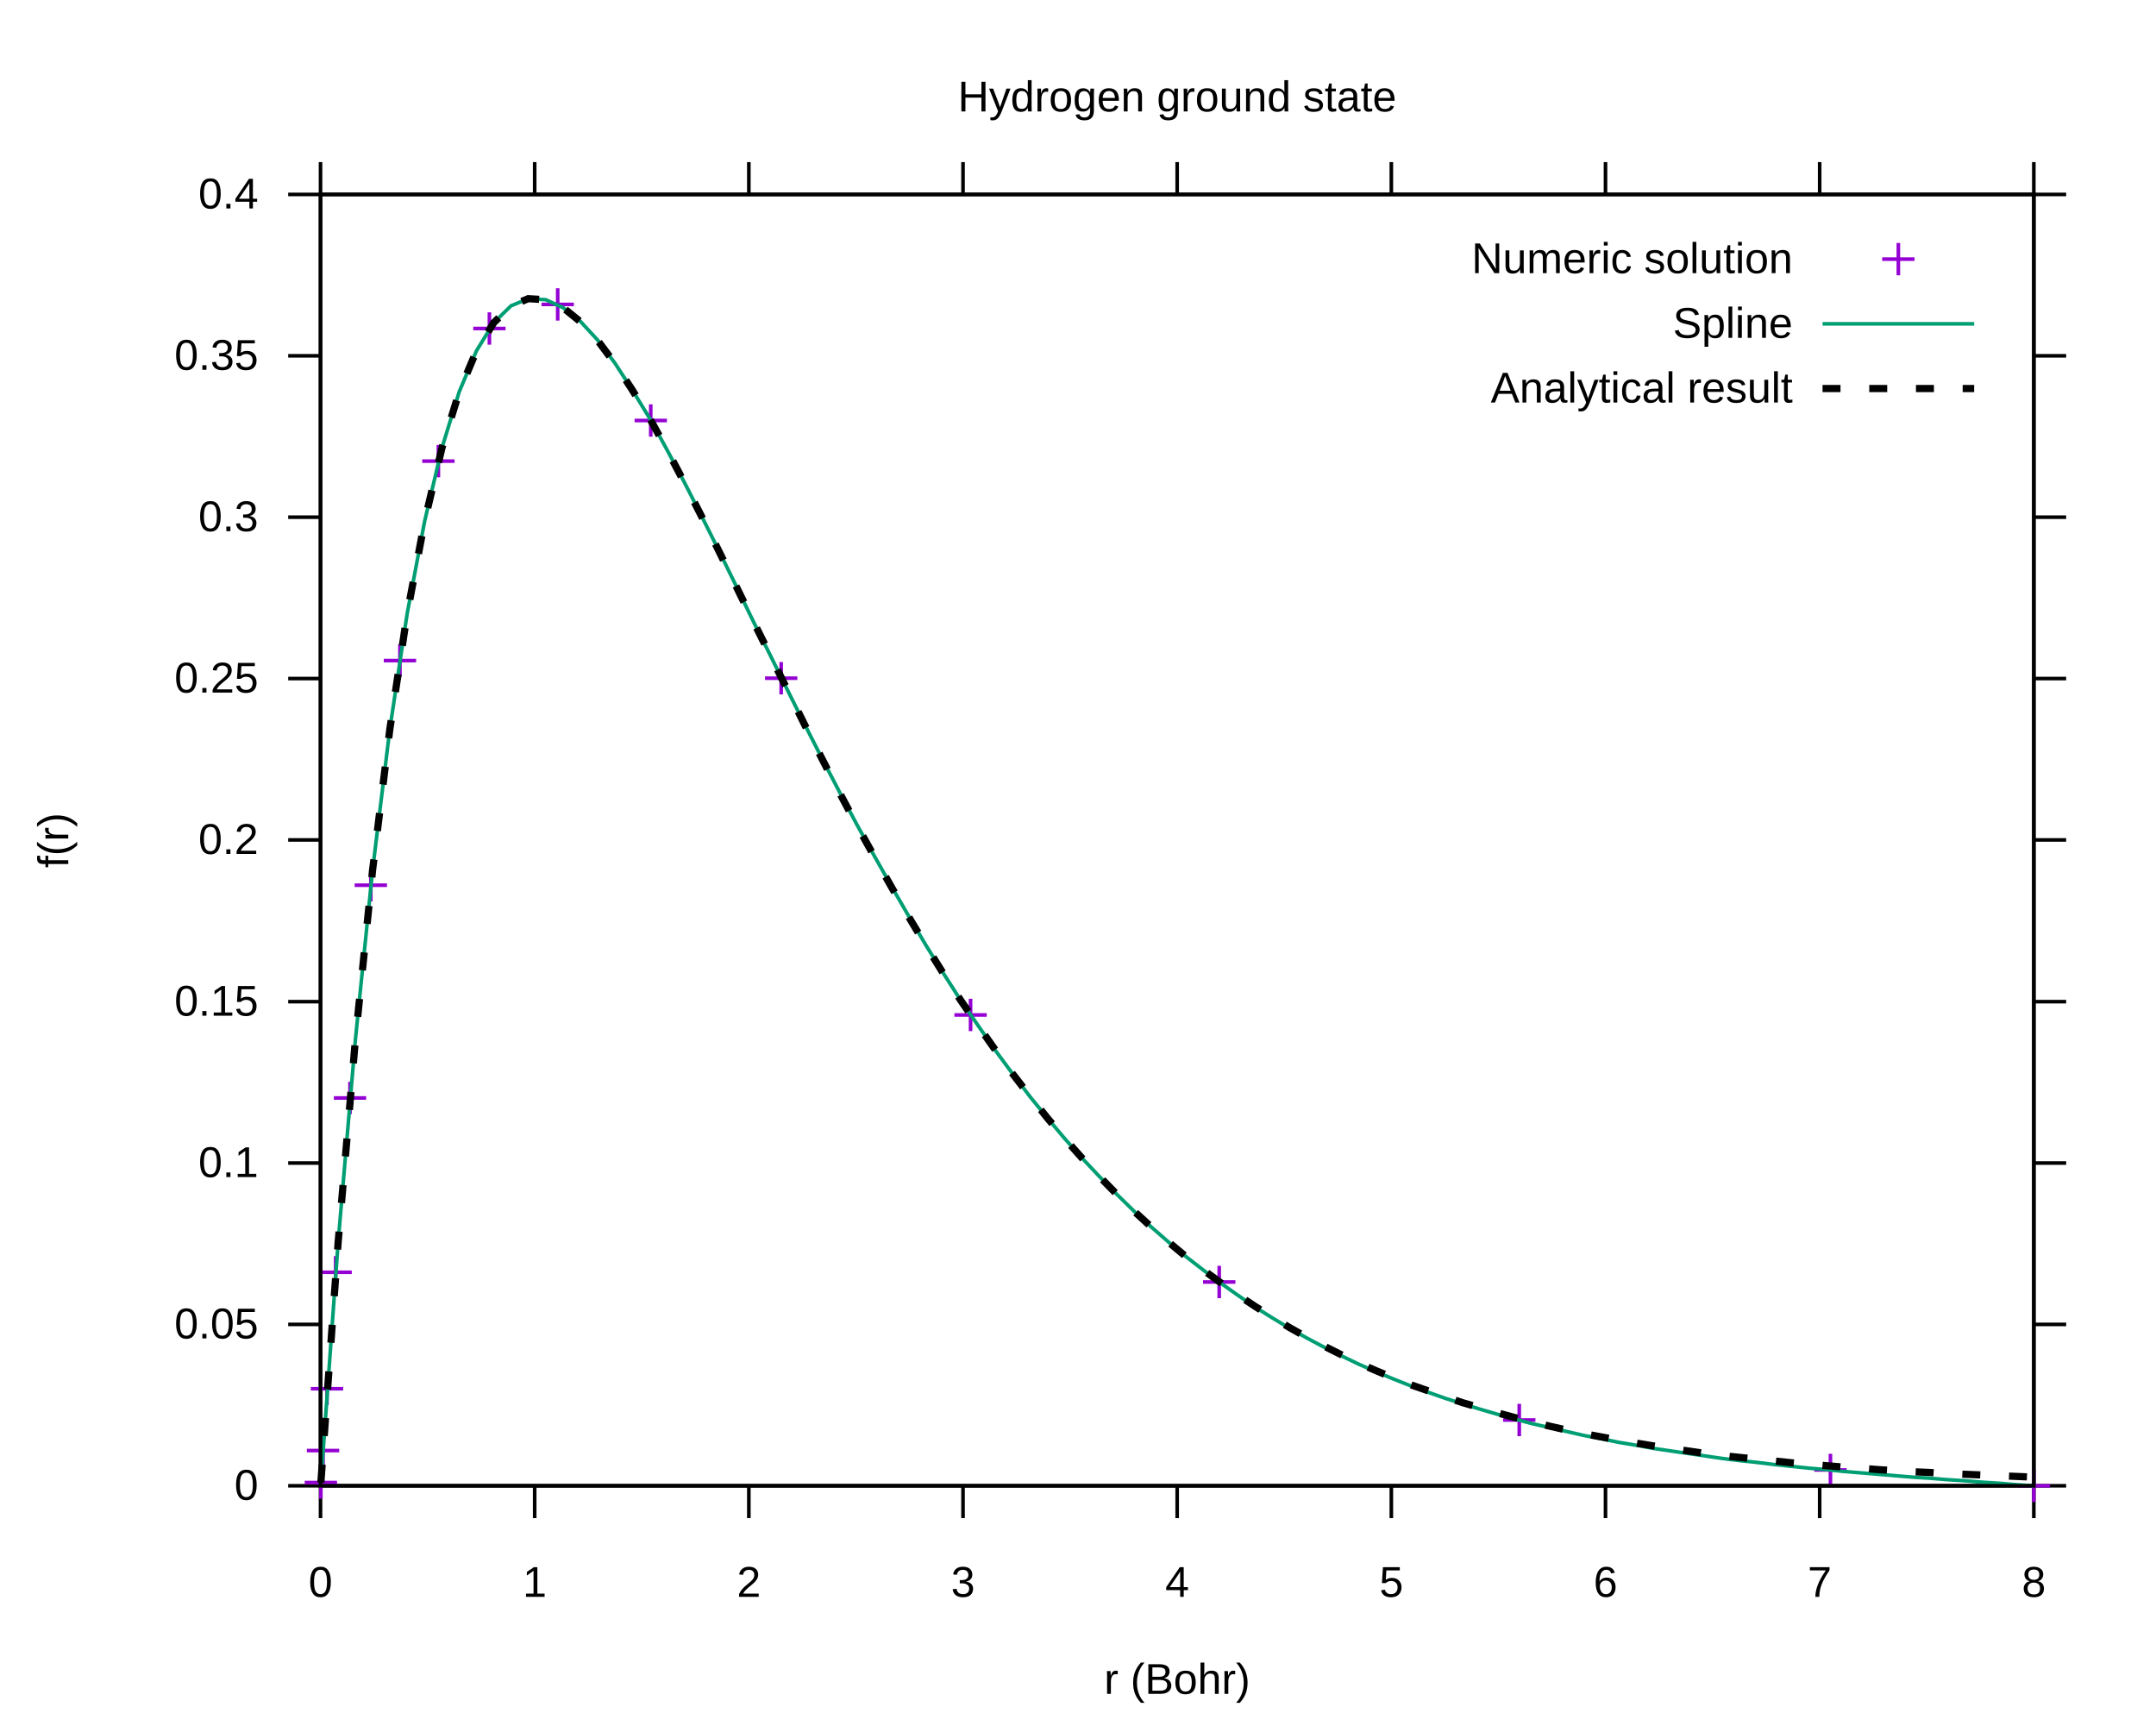
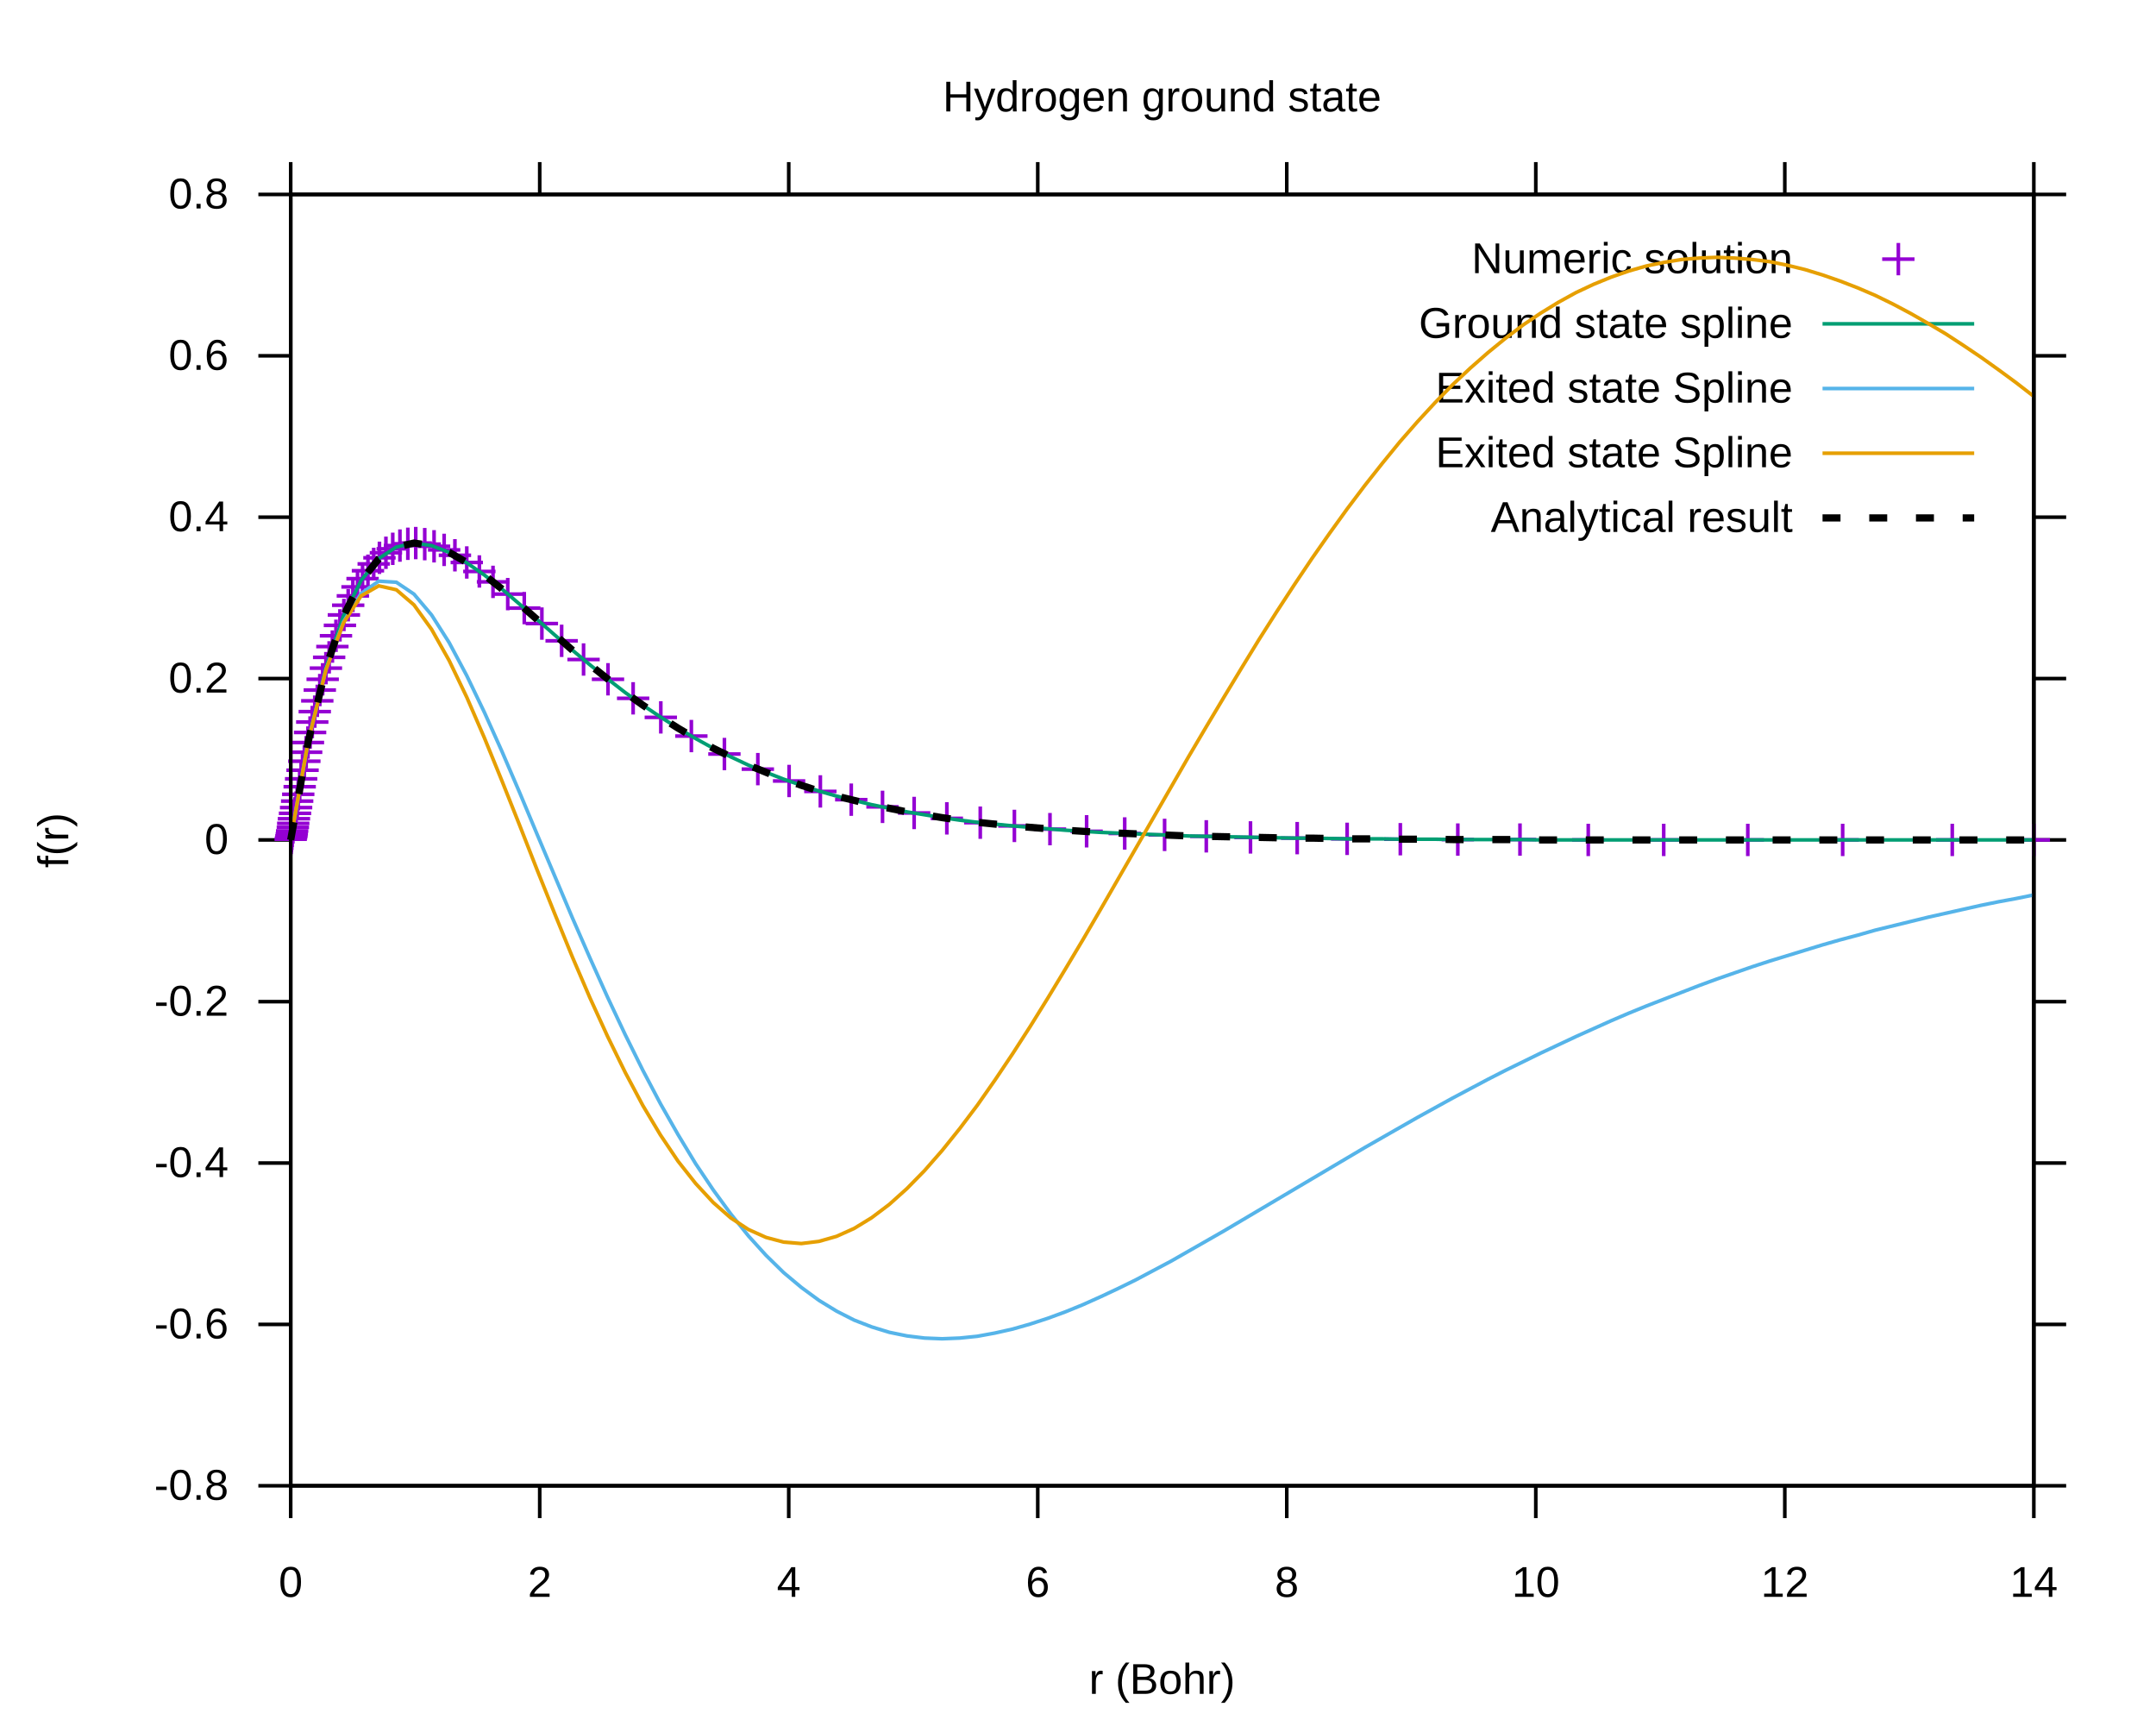
<svg xmlns="http://www.w3.org/2000/svg" xmlns:xlink="http://www.w3.org/1999/xlink" width="600" height="480" viewBox="0 0 600 480">
  <g id="gnuplot_canvas">
    <rect x="0" y="0" width="600" height="480" fill="none" />
    <defs>
      <circle id="gpDot" r="0.5" stroke-width="0.5" stroke="currentColor" />
      <path id="gpPt0" stroke-width="0.222" stroke="currentColor" d="M-1,0 h2 M0,-1 v2" />
      <path id="gpPt1" stroke-width="0.222" stroke="currentColor" d="M-1,-1 L1,1 M1,-1 L-1,1" />
      <path id="gpPt2" stroke-width="0.222" stroke="currentColor" d="M-1,0 L1,0 M0,-1 L0,1 M-1,-1 L1,1 M-1,1 L1,-1" />
      <rect id="gpPt3" stroke-width="0.222" stroke="currentColor" x="-1" y="-1" width="2" height="2" />
      <rect id="gpPt4" stroke-width="0.222" stroke="currentColor" fill="currentColor" x="-1" y="-1" width="2" height="2" />
      <circle id="gpPt5" stroke-width="0.222" stroke="currentColor" cx="0" cy="0" r="1" />
      <use xlink:href="#gpPt5" id="gpPt6" fill="currentColor" stroke="none" />
      <path id="gpPt7" stroke-width="0.222" stroke="currentColor" d="M0,-1.33 L-1.33,0.67 L1.33,0.67 z" />
      <use xlink:href="#gpPt7" id="gpPt8" fill="currentColor" stroke="none" />
      <use xlink:href="#gpPt7" id="gpPt9" stroke="currentColor" transform="rotate(180)" />
      <use xlink:href="#gpPt9" id="gpPt10" fill="currentColor" stroke="none" />
      <use xlink:href="#gpPt3" id="gpPt11" stroke="currentColor" transform="rotate(45)" />
      <use xlink:href="#gpPt11" id="gpPt12" fill="currentColor" stroke="none" />
      <path id="gpPt13" stroke-width="0.222" stroke="currentColor" d="M0,1.330 L1.265,0.411 L0.782,-1.067 L-0.782,-1.076 L-1.265,0.411 z" />
      <use xlink:href="#gpPt13" id="gpPt14" fill="currentColor" stroke="none" />
      <filter id="textbox" filterUnits="objectBoundingBox" x="0" y="0" height="1" width="1">
        <feFlood flood-color="white" flood-opacity="1" result="bgnd" />
        <feComposite in="SourceGraphic" in2="bgnd" operator="atop" />
      </filter>
      <filter id="greybox" filterUnits="objectBoundingBox" x="0" y="0" height="1" width="1">
        <feFlood flood-color="lightgrey" flood-opacity="1" result="grey" />
        <feComposite in="SourceGraphic" in2="grey" operator="atop" />
      </filter>
    </defs>
    <g fill="none" color="white" stroke="currentColor" stroke-width="1.00" stroke-linecap="butt" stroke-linejoin="miter">
</g>
    <g fill="none" color="black" stroke="currentColor" stroke-width="1.00" stroke-linecap="butt" stroke-linejoin="miter">
-       <path stroke="black" d="M89.2,413.4 L80.2,413.4 M566.0,413.4 L575.0,413.4  " />
-       <g transform="translate(71.9,417.3)" stroke="none" fill="black" font-family="Arial" font-size="12.00" text-anchor="end">
+       <path stroke="black" d="M80.9,413.4 L71.9,413.4 M566.0,413.4 L575.0,413.4  " />
+       <g transform="translate(63.6,417.3)" stroke="none" fill="black" font-family="Arial" font-size="12.00" text-anchor="end">
+         <text>
+           <tspan font-family="Arial">-0.8</tspan>
+         </text>
+       </g>
+     </g>
+     <g fill="none" color="black" stroke="currentColor" stroke-width="1.00" stroke-linecap="butt" stroke-linejoin="miter">
+       <path stroke="black" d="M80.9,368.5 L71.9,368.5 M566.0,368.5 L575.0,368.5  " />
+       <g transform="translate(63.6,372.4)" stroke="none" fill="black" font-family="Arial" font-size="12.00" text-anchor="end">
+         <text>
+           <tspan font-family="Arial">-0.6</tspan>
+         </text>
+       </g>
+     </g>
+     <g fill="none" color="black" stroke="currentColor" stroke-width="1.00" stroke-linecap="butt" stroke-linejoin="miter">
+       <path stroke="black" d="M80.9,323.6 L71.9,323.6 M566.0,323.6 L575.0,323.6  " />
+       <g transform="translate(63.6,327.5)" stroke="none" fill="black" font-family="Arial" font-size="12.00" text-anchor="end">
+         <text>
+           <tspan font-family="Arial">-0.4</tspan>
+         </text>
+       </g>
+     </g>
+     <g fill="none" color="black" stroke="currentColor" stroke-width="1.00" stroke-linecap="butt" stroke-linejoin="miter">
+       <path stroke="black" d="M80.9,278.7 L71.9,278.7 M566.0,278.7 L575.0,278.7  " />
+       <g transform="translate(63.6,282.6)" stroke="none" fill="black" font-family="Arial" font-size="12.00" text-anchor="end">
+         <text>
+           <tspan font-family="Arial">-0.2</tspan>
+         </text>
+       </g>
+     </g>
+     <g fill="none" color="black" stroke="currentColor" stroke-width="1.00" stroke-linecap="butt" stroke-linejoin="miter">
+       <path stroke="black" d="M80.9,233.7 L71.9,233.7 M566.0,233.7 L575.0,233.7  " />
+       <g transform="translate(63.6,237.6)" stroke="none" fill="black" font-family="Arial" font-size="12.00" text-anchor="end">
        <text>
          <tspan font-family="Arial"> 0</tspan>
        </text>
      </g>
    </g>
    <g fill="none" color="black" stroke="currentColor" stroke-width="1.00" stroke-linecap="butt" stroke-linejoin="miter">
-       <path stroke="black" d="M89.2,368.5 L80.2,368.5 M566.0,368.5 L575.0,368.5  " />
-       <g transform="translate(71.9,372.4)" stroke="none" fill="black" font-family="Arial" font-size="12.00" text-anchor="end">
-         <text>
-           <tspan font-family="Arial"> 0.05</tspan>
-         </text>
-       </g>
-     </g>
-     <g fill="none" color="black" stroke="currentColor" stroke-width="1.00" stroke-linecap="butt" stroke-linejoin="miter">
-       <path stroke="black" d="M89.2,323.6 L80.2,323.6 M566.0,323.6 L575.0,323.6  " />
-       <g transform="translate(71.9,327.5)" stroke="none" fill="black" font-family="Arial" font-size="12.00" text-anchor="end">
-         <text>
-           <tspan font-family="Arial"> 0.1</tspan>
-         </text>
-       </g>
-     </g>
-     <g fill="none" color="black" stroke="currentColor" stroke-width="1.00" stroke-linecap="butt" stroke-linejoin="miter">
-       <path stroke="black" d="M89.2,278.7 L80.2,278.7 M566.0,278.7 L575.0,278.7  " />
-       <g transform="translate(71.9,282.6)" stroke="none" fill="black" font-family="Arial" font-size="12.00" text-anchor="end">
-         <text>
-           <tspan font-family="Arial"> 0.15</tspan>
-         </text>
-       </g>
-     </g>
-     <g fill="none" color="black" stroke="currentColor" stroke-width="1.00" stroke-linecap="butt" stroke-linejoin="miter">
-       <path stroke="black" d="M89.2,233.7 L80.2,233.7 M566.0,233.7 L575.0,233.7  " />
-       <g transform="translate(71.9,237.6)" stroke="none" fill="black" font-family="Arial" font-size="12.00" text-anchor="end">
+       <path stroke="black" d="M80.9,188.8 L71.9,188.8 M566.0,188.8 L575.0,188.8  " />
+       <g transform="translate(63.6,192.7)" stroke="none" fill="black" font-family="Arial" font-size="12.00" text-anchor="end">
        <text>
          <tspan font-family="Arial"> 0.2</tspan>
        </text>
      </g>
    </g>
    <g fill="none" color="black" stroke="currentColor" stroke-width="1.00" stroke-linecap="butt" stroke-linejoin="miter">
-       <path stroke="black" d="M89.2,188.8 L80.2,188.8 M566.0,188.8 L575.0,188.8  " />
-       <g transform="translate(71.9,192.7)" stroke="none" fill="black" font-family="Arial" font-size="12.00" text-anchor="end">
-         <text>
-           <tspan font-family="Arial"> 0.25</tspan>
-         </text>
-       </g>
-     </g>
-     <g fill="none" color="black" stroke="currentColor" stroke-width="1.00" stroke-linecap="butt" stroke-linejoin="miter">
-       <path stroke="black" d="M89.2,143.9 L80.2,143.9 M566.0,143.9 L575.0,143.9  " />
-       <g transform="translate(71.9,147.8)" stroke="none" fill="black" font-family="Arial" font-size="12.00" text-anchor="end">
-         <text>
-           <tspan font-family="Arial"> 0.3</tspan>
-         </text>
-       </g>
-     </g>
-     <g fill="none" color="black" stroke="currentColor" stroke-width="1.00" stroke-linecap="butt" stroke-linejoin="miter">
-       <path stroke="black" d="M89.2,99.0 L80.2,99.0 M566.0,99.0 L575.0,99.0  " />
-       <g transform="translate(71.9,102.9)" stroke="none" fill="black" font-family="Arial" font-size="12.00" text-anchor="end">
-         <text>
-           <tspan font-family="Arial"> 0.35</tspan>
-         </text>
-       </g>
-     </g>
-     <g fill="none" color="black" stroke="currentColor" stroke-width="1.00" stroke-linecap="butt" stroke-linejoin="miter">
-       <path stroke="black" d="M89.2,54.1 L80.2,54.1 M566.0,54.1 L575.0,54.1  " />
-       <g transform="translate(71.9,58.0)" stroke="none" fill="black" font-family="Arial" font-size="12.00" text-anchor="end">
+       <path stroke="black" d="M80.9,143.9 L71.9,143.9 M566.0,143.9 L575.0,143.9  " />
+       <g transform="translate(63.6,147.8)" stroke="none" fill="black" font-family="Arial" font-size="12.00" text-anchor="end">
        <text>
          <tspan font-family="Arial"> 0.4</tspan>
        </text>
      </g>
    </g>
    <g fill="none" color="black" stroke="currentColor" stroke-width="1.00" stroke-linecap="butt" stroke-linejoin="miter">
-       <path stroke="black" d="M89.2,413.4 L89.2,422.4 M89.2,54.1 L89.2,45.1  " />
-       <g transform="translate(89.2,444.3)" stroke="none" fill="black" font-family="Arial" font-size="12.00" text-anchor="middle">
+       <path stroke="black" d="M80.9,99.0 L71.9,99.0 M566.0,99.0 L575.0,99.0  " />
+       <g transform="translate(63.6,102.9)" stroke="none" fill="black" font-family="Arial" font-size="12.00" text-anchor="end">
+         <text>
+           <tspan font-family="Arial"> 0.6</tspan>
+         </text>
+       </g>
+     </g>
+     <g fill="none" color="black" stroke="currentColor" stroke-width="1.00" stroke-linecap="butt" stroke-linejoin="miter">
+       <path stroke="black" d="M80.9,54.1 L71.9,54.1 M566.0,54.1 L575.0,54.1  " />
+       <g transform="translate(63.6,58.0)" stroke="none" fill="black" font-family="Arial" font-size="12.00" text-anchor="end">
+         <text>
+           <tspan font-family="Arial"> 0.8</tspan>
+         </text>
+       </g>
+     </g>
+     <g fill="none" color="black" stroke="currentColor" stroke-width="1.00" stroke-linecap="butt" stroke-linejoin="miter">
+       <path stroke="black" d="M80.9,413.4 L80.9,422.4 M80.9,54.1 L80.9,45.1  " />
+       <g transform="translate(80.9,444.3)" stroke="none" fill="black" font-family="Arial" font-size="12.00" text-anchor="middle">
        <text>
          <tspan font-family="Arial"> 0</tspan>
        </text>
      </g>
    </g>
    <g fill="none" color="black" stroke="currentColor" stroke-width="1.00" stroke-linecap="butt" stroke-linejoin="miter">
-       <path stroke="black" d="M148.8,413.4 L148.8,422.4 M148.8,54.1 L148.8,45.1  " />
-       <g transform="translate(148.8,444.3)" stroke="none" fill="black" font-family="Arial" font-size="12.00" text-anchor="middle">
-         <text>
-           <tspan font-family="Arial"> 1</tspan>
-         </text>
-       </g>
-     </g>
-     <g fill="none" color="black" stroke="currentColor" stroke-width="1.00" stroke-linecap="butt" stroke-linejoin="miter">
-       <path stroke="black" d="M208.4,413.4 L208.4,422.4 M208.4,54.1 L208.4,45.1  " />
-       <g transform="translate(208.4,444.3)" stroke="none" fill="black" font-family="Arial" font-size="12.00" text-anchor="middle">
+       <path stroke="black" d="M150.2,413.4 L150.2,422.4 M150.2,54.1 L150.2,45.1  " />
+       <g transform="translate(150.2,444.3)" stroke="none" fill="black" font-family="Arial" font-size="12.00" text-anchor="middle">
        <text>
          <tspan font-family="Arial"> 2</tspan>
        </text>
      </g>
    </g>
    <g fill="none" color="black" stroke="currentColor" stroke-width="1.00" stroke-linecap="butt" stroke-linejoin="miter">
-       <path stroke="black" d="M268.0,413.4 L268.0,422.4 M268.0,54.1 L268.0,45.1  " />
-       <g transform="translate(268.0,444.3)" stroke="none" fill="black" font-family="Arial" font-size="12.00" text-anchor="middle">
-         <text>
-           <tspan font-family="Arial"> 3</tspan>
-         </text>
-       </g>
-     </g>
-     <g fill="none" color="black" stroke="currentColor" stroke-width="1.00" stroke-linecap="butt" stroke-linejoin="miter">
-       <path stroke="black" d="M327.6,413.4 L327.6,422.4 M327.6,54.1 L327.6,45.1  " />
-       <g transform="translate(327.6,444.3)" stroke="none" fill="black" font-family="Arial" font-size="12.00" text-anchor="middle">
+       <path stroke="black" d="M219.5,413.4 L219.5,422.4 M219.5,54.1 L219.5,45.1  " />
+       <g transform="translate(219.5,444.3)" stroke="none" fill="black" font-family="Arial" font-size="12.00" text-anchor="middle">
        <text>
          <tspan font-family="Arial"> 4</tspan>
        </text>
      </g>
    </g>
    <g fill="none" color="black" stroke="currentColor" stroke-width="1.00" stroke-linecap="butt" stroke-linejoin="miter">
-       <path stroke="black" d="M387.2,413.4 L387.2,422.4 M387.2,54.1 L387.2,45.1  " />
-       <g transform="translate(387.2,444.3)" stroke="none" fill="black" font-family="Arial" font-size="12.00" text-anchor="middle">
-         <text>
-           <tspan font-family="Arial"> 5</tspan>
-         </text>
-       </g>
-     </g>
-     <g fill="none" color="black" stroke="currentColor" stroke-width="1.00" stroke-linecap="butt" stroke-linejoin="miter">
-       <path stroke="black" d="M446.8,413.4 L446.8,422.4 M446.8,54.1 L446.8,45.1  " />
-       <g transform="translate(446.8,444.3)" stroke="none" fill="black" font-family="Arial" font-size="12.00" text-anchor="middle">
+       <path stroke="black" d="M288.8,413.4 L288.8,422.4 M288.8,54.1 L288.8,45.1  " />
+       <g transform="translate(288.8,444.3)" stroke="none" fill="black" font-family="Arial" font-size="12.00" text-anchor="middle">
        <text>
          <tspan font-family="Arial"> 6</tspan>
        </text>
      </g>
    </g>
    <g fill="none" color="black" stroke="currentColor" stroke-width="1.00" stroke-linecap="butt" stroke-linejoin="miter">
-       <path stroke="black" d="M506.4,413.4 L506.4,422.4 M506.4,54.1 L506.4,45.1  " />
-       <g transform="translate(506.4,444.3)" stroke="none" fill="black" font-family="Arial" font-size="12.00" text-anchor="middle">
-         <text>
-           <tspan font-family="Arial"> 7</tspan>
+       <path stroke="black" d="M358.1,413.4 L358.1,422.4 M358.1,54.1 L358.1,45.1  " />
+       <g transform="translate(358.1,444.3)" stroke="none" fill="black" font-family="Arial" font-size="12.00" text-anchor="middle">
+         <text>
+           <tspan font-family="Arial"> 8</tspan>
+         </text>
+       </g>
+     </g>
+     <g fill="none" color="black" stroke="currentColor" stroke-width="1.00" stroke-linecap="butt" stroke-linejoin="miter">
+       <path stroke="black" d="M427.4,413.4 L427.4,422.4 M427.4,54.1 L427.4,45.1  " />
+       <g transform="translate(427.4,444.3)" stroke="none" fill="black" font-family="Arial" font-size="12.00" text-anchor="middle">
+         <text>
+           <tspan font-family="Arial"> 10</tspan>
+         </text>
+       </g>
+     </g>
+     <g fill="none" color="black" stroke="currentColor" stroke-width="1.00" stroke-linecap="butt" stroke-linejoin="miter">
+       <path stroke="black" d="M496.7,413.4 L496.7,422.4 M496.7,54.1 L496.7,45.1  " />
+       <g transform="translate(496.7,444.3)" stroke="none" fill="black" font-family="Arial" font-size="12.00" text-anchor="middle">
+         <text>
+           <tspan font-family="Arial"> 12</tspan>
        </text>
      </g>
    </g>
    <g fill="none" color="black" stroke="currentColor" stroke-width="1.00" stroke-linecap="butt" stroke-linejoin="miter">
      <path stroke="black" d="M566.0,413.4 L566.0,422.4 M566.0,54.1 L566.0,45.1  " />
      <g transform="translate(566.0,444.3)" stroke="none" fill="black" font-family="Arial" font-size="12.00" text-anchor="middle">
        <text>
-           <tspan font-family="Arial"> 8</tspan>
-         </text>
-       </g>
-     </g>
-     <g fill="none" color="black" stroke="currentColor" stroke-width="1.00" stroke-linecap="butt" stroke-linejoin="miter">
- </g>
-     <g fill="none" color="black" stroke="currentColor" stroke-width="1.00" stroke-linecap="butt" stroke-linejoin="miter">
-       <path stroke="black" d="M89.2,54.1 L89.2,413.4 L566.0,413.4 L566.0,54.1 L89.2,54.1 Z  " />
+           <tspan font-family="Arial"> 14</tspan>
+         </text>
+       </g>
+     </g>
+     <g fill="none" color="black" stroke="currentColor" stroke-width="1.00" stroke-linecap="butt" stroke-linejoin="miter">
+ </g>
+     <g fill="none" color="black" stroke="currentColor" stroke-width="1.00" stroke-linecap="butt" stroke-linejoin="miter">
+       <path stroke="black" d="M80.9,54.1 L80.9,413.4 L566.0,413.4 L566.0,54.1 L80.9,54.1 Z  " />
    </g>
    <g fill="none" color="black" stroke="currentColor" stroke-width="1.00" stroke-linecap="butt" stroke-linejoin="miter">
      <g transform="translate(19.0,233.8) rotate(270)" stroke="none" fill="black" font-family="Arial" font-size="12.00" text-anchor="middle">
        <text>
          <tspan font-family="Arial">f(r)</tspan>
        </text>
      </g>
    </g>
    <g fill="none" color="black" stroke="currentColor" stroke-width="1.00" stroke-linecap="butt" stroke-linejoin="miter">
-       <g transform="translate(327.6,471.3)" stroke="none" fill="black" font-family="Arial" font-size="12.00" text-anchor="middle">
+       <g transform="translate(323.4,471.3)" stroke="none" fill="black" font-family="Arial" font-size="12.00" text-anchor="middle">
        <text>
          <tspan font-family="Arial">r (Bohr)</tspan>
        </text>
      </g>
    </g>
    <g fill="none" color="black" stroke="currentColor" stroke-width="1.00" stroke-linecap="butt" stroke-linejoin="miter">
-       <g transform="translate(327.6,31.0)" stroke="none" fill="black" font-family="Arial" font-size="12.00" text-anchor="middle">
+       <g transform="translate(323.4,31.0)" stroke="none" fill="black" font-family="Arial" font-size="12.00" text-anchor="middle">
        <text>
          <tspan font-family="Arial">Hydrogen ground state</tspan>
        </text>
      </g>
    </g>
    <g fill="none" color="black" stroke="currentColor" stroke-width="1.00" stroke-linecap="butt" stroke-linejoin="miter">
</g>
    <g id="gnuplot_plot_1">
      <g fill="none" color="black" stroke="currentColor" stroke-width="1.00" stroke-linecap="butt" stroke-linejoin="miter">
        <g transform="translate(498.9,76.0)" stroke="none" fill="black" font-family="Arial" font-size="12.00" text-anchor="end">
          <text>
            <tspan font-family="Arial">Numeric solution</tspan>
          </text>
        </g>
      </g>
      <g fill="none" color="black" stroke="currentColor" stroke-width="1.00" stroke-linecap="butt" stroke-linejoin="miter">
-         <use xlink:href="#gpPt0" transform="translate(89.3,412.5) scale(4.50)" color="rgb(148,   0, 211)" />
-         <use xlink:href="#gpPt0" transform="translate(89.9,403.6) scale(4.50)" color="rgb(148,   0, 211)" />
-         <use xlink:href="#gpPt0" transform="translate(91.0,386.4) scale(4.50)" color="rgb(148,   0, 211)" />
-         <use xlink:href="#gpPt0" transform="translate(93.4,354.0) scale(4.50)" color="rgb(148,   0, 211)" />
-         <use xlink:href="#gpPt0" transform="translate(97.4,305.5) scale(4.50)" color="rgb(148,   0, 211)" />
-         <use xlink:href="#gpPt0" transform="translate(103.2,246.3) scale(4.50)" color="rgb(148,   0, 211)" />
-         <use xlink:href="#gpPt0" transform="translate(111.3,183.8) scale(4.50)" color="rgb(148,   0, 211)" />
-         <use xlink:href="#gpPt0" transform="translate(122.0,128.3) scale(4.50)" color="rgb(148,   0, 211)" />
-         <use xlink:href="#gpPt0" transform="translate(136.2,91.4) scale(4.50)" color="rgb(148,   0, 211)" />
-         <use xlink:href="#gpPt0" transform="translate(155.2,84.7) scale(4.50)" color="rgb(148,   0, 211)" />
-         <use xlink:href="#gpPt0" transform="translate(181.1,117.0) scale(4.50)" color="rgb(148,   0, 211)" />
-         <use xlink:href="#gpPt0" transform="translate(217.4,188.7) scale(4.50)" color="rgb(148,   0, 211)" />
-         <use xlink:href="#gpPt0" transform="translate(270.1,282.4) scale(4.50)" color="rgb(148,   0, 211)" />
-         <use xlink:href="#gpPt0" transform="translate(339.3,356.7) scale(4.50)" color="rgb(148,   0, 211)" />
-         <use xlink:href="#gpPt0" transform="translate(422.8,395.1) scale(4.50)" color="rgb(148,   0, 211)" />
-         <use xlink:href="#gpPt0" transform="translate(509.4,409.0) scale(4.50)" color="rgb(148,   0, 211)" />
-         <use xlink:href="#gpPt0" transform="translate(566.0,413.4) scale(4.50)" color="rgb(148,   0, 211)" />
+         <use xlink:href="#gpPt0" transform="translate(80.9,233.5) scale(4.50)" color="rgb(148,   0, 211)" />
+         <use xlink:href="#gpPt0" transform="translate(81.0,233.1) scale(4.50)" color="rgb(148,   0, 211)" />
+         <use xlink:href="#gpPt0" transform="translate(81.1,232.6) scale(4.50)" color="rgb(148,   0, 211)" />
+         <use xlink:href="#gpPt0" transform="translate(81.2,232.0) scale(4.50)" color="rgb(148,   0, 211)" />
+         <use xlink:href="#gpPt0" transform="translate(81.3,231.2) scale(4.50)" color="rgb(148,   0, 211)" />
+         <use xlink:href="#gpPt0" transform="translate(81.5,230.2) scale(4.50)" color="rgb(148,   0, 211)" />
+         <use xlink:href="#gpPt0" transform="translate(81.6,229.1) scale(4.50)" color="rgb(148,   0, 211)" />
+         <use xlink:href="#gpPt0" transform="translate(81.8,227.8) scale(4.50)" color="rgb(148,   0, 211)" />
+         <use xlink:href="#gpPt0" transform="translate(82.1,226.3) scale(4.50)" color="rgb(148,   0, 211)" />
+         <use xlink:href="#gpPt0" transform="translate(82.4,224.7) scale(4.50)" color="rgb(148,   0, 211)" />
+         <use xlink:href="#gpPt0" transform="translate(82.7,222.9) scale(4.50)" color="rgb(148,   0, 211)" />
+         <use xlink:href="#gpPt0" transform="translate(83.0,221.0) scale(4.50)" color="rgb(148,   0, 211)" />
+         <use xlink:href="#gpPt0" transform="translate(83.4,218.9) scale(4.50)" color="rgb(148,   0, 211)" />
+         <use xlink:href="#gpPt0" transform="translate(83.8,216.7) scale(4.50)" color="rgb(148,   0, 211)" />
+         <use xlink:href="#gpPt0" transform="translate(84.2,214.3) scale(4.50)" color="rgb(148,   0, 211)" />
+         <use xlink:href="#gpPt0" transform="translate(84.7,211.8) scale(4.50)" color="rgb(148,   0, 211)" />
+         <use xlink:href="#gpPt0" transform="translate(85.2,209.3) scale(4.50)" color="rgb(148,   0, 211)" />
+         <use xlink:href="#gpPt0" transform="translate(85.7,206.6) scale(4.50)" color="rgb(148,   0, 211)" />
+         <use xlink:href="#gpPt0" transform="translate(86.3,203.8) scale(4.50)" color="rgb(148,   0, 211)" />
+         <use xlink:href="#gpPt0" transform="translate(86.9,200.9) scale(4.50)" color="rgb(148,   0, 211)" />
+         <use xlink:href="#gpPt0" transform="translate(87.6,198.0) scale(4.50)" color="rgb(148,   0, 211)" />
+         <use xlink:href="#gpPt0" transform="translate(88.3,195.0) scale(4.50)" color="rgb(148,   0, 211)" />
+         <use xlink:href="#gpPt0" transform="translate(89.0,192.0) scale(4.50)" color="rgb(148,   0, 211)" />
+         <use xlink:href="#gpPt0" transform="translate(89.8,189.0) scale(4.50)" color="rgb(148,   0, 211)" />
+         <use xlink:href="#gpPt0" transform="translate(90.7,185.9) scale(4.50)" color="rgb(148,   0, 211)" />
+         <use xlink:href="#gpPt0" transform="translate(91.6,182.9) scale(4.50)" color="rgb(148,   0, 211)" />
+         <use xlink:href="#gpPt0" transform="translate(92.5,179.9) scale(4.50)" color="rgb(148,   0, 211)" />
+         <use xlink:href="#gpPt0" transform="translate(93.5,176.9) scale(4.50)" color="rgb(148,   0, 211)" />
+         <use xlink:href="#gpPt0" transform="translate(94.6,174.0) scale(4.50)" color="rgb(148,   0, 211)" />
+         <use xlink:href="#gpPt0" transform="translate(95.7,171.1) scale(4.50)" color="rgb(148,   0, 211)" />
+         <use xlink:href="#gpPt0" transform="translate(96.9,168.4) scale(4.50)" color="rgb(148,   0, 211)" />
+         <use xlink:href="#gpPt0" transform="translate(98.2,165.8) scale(4.50)" color="rgb(148,   0, 211)" />
+         <use xlink:href="#gpPt0" transform="translate(99.5,163.3) scale(4.50)" color="rgb(148,   0, 211)" />
+         <use xlink:href="#gpPt0" transform="translate(100.9,161.0) scale(4.50)" color="rgb(148,   0, 211)" />
+         <use xlink:href="#gpPt0" transform="translate(102.4,158.8) scale(4.50)" color="rgb(148,   0, 211)" />
+         <use xlink:href="#gpPt0" transform="translate(104.0,156.9) scale(4.50)" color="rgb(148,   0, 211)" />
+         <use xlink:href="#gpPt0" transform="translate(105.6,155.2) scale(4.50)" color="rgb(148,   0, 211)" />
+         <use xlink:href="#gpPt0" transform="translate(107.4,153.8) scale(4.50)" color="rgb(148,   0, 211)" />
+         <use xlink:href="#gpPt0" transform="translate(109.3,152.7) scale(4.50)" color="rgb(148,   0, 211)" />
+         <use xlink:href="#gpPt0" transform="translate(111.3,151.8) scale(4.50)" color="rgb(148,   0, 211)" />
+         <use xlink:href="#gpPt0" transform="translate(113.5,151.3) scale(4.50)" color="rgb(148,   0, 211)" />
+         <use xlink:href="#gpPt0" transform="translate(115.7,151.1) scale(4.50)" color="rgb(148,   0, 211)" />
+         <use xlink:href="#gpPt0" transform="translate(118.2,151.4) scale(4.50)" color="rgb(148,   0, 211)" />
+         <use xlink:href="#gpPt0" transform="translate(120.8,152.0) scale(4.50)" color="rgb(148,   0, 211)" />
+         <use xlink:href="#gpPt0" transform="translate(123.6,153.0) scale(4.50)" color="rgb(148,   0, 211)" />
+         <use xlink:href="#gpPt0" transform="translate(126.6,154.5) scale(4.50)" color="rgb(148,   0, 211)" />
+         <use xlink:href="#gpPt0" transform="translate(129.9,156.5) scale(4.50)" color="rgb(148,   0, 211)" />
+         <use xlink:href="#gpPt0" transform="translate(133.4,159.0) scale(4.50)" color="rgb(148,   0, 211)" />
+         <use xlink:href="#gpPt0" transform="translate(137.2,161.9) scale(4.50)" color="rgb(148,   0, 211)" />
+         <use xlink:href="#gpPt0" transform="translate(141.3,165.3) scale(4.50)" color="rgb(148,   0, 211)" />
+         <use xlink:href="#gpPt0" transform="translate(145.9,169.2) scale(4.50)" color="rgb(148,   0, 211)" />
+         <use xlink:href="#gpPt0" transform="translate(150.8,173.5) scale(4.50)" color="rgb(148,   0, 211)" />
+         <use xlink:href="#gpPt0" transform="translate(156.3,178.3) scale(4.50)" color="rgb(148,   0, 211)" />
+         <use xlink:href="#gpPt0" transform="translate(162.4,183.5) scale(4.50)" color="rgb(148,   0, 211)" />
+         <use xlink:href="#gpPt0" transform="translate(169.2,189.0) scale(4.50)" color="rgb(148,   0, 211)" />
+         <use xlink:href="#gpPt0" transform="translate(176.2,194.3) scale(4.50)" color="rgb(148,   0, 211)" />
+         <use xlink:href="#gpPt0" transform="translate(183.9,199.6) scale(4.50)" color="rgb(148,   0, 211)" />
+         <use xlink:href="#gpPt0" transform="translate(192.4,204.8) scale(4.50)" color="rgb(148,   0, 211)" />
+         <use xlink:href="#gpPt0" transform="translate(201.6,209.8) scale(4.50)" color="rgb(148,   0, 211)" />
+         <use xlink:href="#gpPt0" transform="translate(210.9,214.0) scale(4.50)" color="rgb(148,   0, 211)" />
+         <use xlink:href="#gpPt0" transform="translate(219.6,217.3) scale(4.50)" color="rgb(148,   0, 211)" />
+         <use xlink:href="#gpPt0" transform="translate(228.3,220.2) scale(4.50)" color="rgb(148,   0, 211)" />
+         <use xlink:href="#gpPt0" transform="translate(236.9,222.5) scale(4.50)" color="rgb(148,   0, 211)" />
+         <use xlink:href="#gpPt0" transform="translate(245.6,224.5) scale(4.50)" color="rgb(148,   0, 211)" />
+         <use xlink:href="#gpPt0" transform="translate(254.4,226.2) scale(4.50)" color="rgb(148,   0, 211)" />
+         <use xlink:href="#gpPt0" transform="translate(263.5,227.7) scale(4.50)" color="rgb(148,   0, 211)" />
+         <use xlink:href="#gpPt0" transform="translate(272.8,228.9) scale(4.50)" color="rgb(148,   0, 211)" />
+         <use xlink:href="#gpPt0" transform="translate(282.3,229.8) scale(4.50)" color="rgb(148,   0, 211)" />
+         <use xlink:href="#gpPt0" transform="translate(292.2,230.7) scale(4.50)" color="rgb(148,   0, 211)" />
+         <use xlink:href="#gpPt0" transform="translate(302.4,231.3) scale(4.50)" color="rgb(148,   0, 211)" />
+         <use xlink:href="#gpPt0" transform="translate(313.0,231.9) scale(4.50)" color="rgb(148,   0, 211)" />
+         <use xlink:href="#gpPt0" transform="translate(324.1,232.3) scale(4.50)" color="rgb(148,   0, 211)" />
+         <use xlink:href="#gpPt0" transform="translate(335.7,232.7) scale(4.50)" color="rgb(148,   0, 211)" />
+         <use xlink:href="#gpPt0" transform="translate(348.0,233.0) scale(4.50)" color="rgb(148,   0, 211)" />
+         <use xlink:href="#gpPt0" transform="translate(361.0,233.2) scale(4.50)" color="rgb(148,   0, 211)" />
+         <use xlink:href="#gpPt0" transform="translate(374.9,233.4) scale(4.50)" color="rgb(148,   0, 211)" />
+         <use xlink:href="#gpPt0" transform="translate(389.7,233.5) scale(4.50)" color="rgb(148,   0, 211)" />
+         <use xlink:href="#gpPt0" transform="translate(405.7,233.6) scale(4.50)" color="rgb(148,   0, 211)" />
+         <use xlink:href="#gpPt0" transform="translate(423.0,233.6) scale(4.50)" color="rgb(148,   0, 211)" />
+         <use xlink:href="#gpPt0" transform="translate(442.0,233.7) scale(4.50)" color="rgb(148,   0, 211)" />
+         <use xlink:href="#gpPt0" transform="translate(463.0,233.7) scale(4.50)" color="rgb(148,   0, 211)" />
+         <use xlink:href="#gpPt0" transform="translate(486.4,233.7) scale(4.50)" color="rgb(148,   0, 211)" />
+         <use xlink:href="#gpPt0" transform="translate(512.8,233.7) scale(4.50)" color="rgb(148,   0, 211)" />
+         <use xlink:href="#gpPt0" transform="translate(543.3,233.7) scale(4.50)" color="rgb(148,   0, 211)" />
+         <use xlink:href="#gpPt0" transform="translate(566.0,233.7) scale(4.50)" color="rgb(148,   0, 211)" />
        <use xlink:href="#gpPt0" transform="translate(528.3,72.1) scale(4.50)" color="rgb(148,   0, 211)" />
      </g>
    </g>
    <g id="gnuplot_plot_2">
      <g fill="none" color="black" stroke="currentColor" stroke-width="1.00" stroke-linecap="butt" stroke-linejoin="miter">
        <g transform="translate(498.9,94.0)" stroke="none" fill="black" font-family="Arial" font-size="12.00" text-anchor="end">
          <text>
-             <tspan font-family="Arial">Spline</tspan>
-           </text>
-         </g>
-       </g>
-       <g fill="none" color="black" stroke="currentColor" stroke-width="1.00" stroke-linecap="butt" stroke-linejoin="miter">
-         <path stroke="rgb(  0, 158, 115)" d="M507.2,90.1 L549.4,90.1 M89.3,412.5 L94.1,345.7 L98.9,289.3 L103.7,242.0 L108.5,202.8 L113.3,170.8   L118.2,144.9 L123.0,124.6 L127.8,109.0 L132.6,97.6 L137.4,89.8 L142.2,85.1 L147.0,83.1 L151.9,83.4   L156.7,85.6 L161.5,89.4 L166.3,94.6 L171.1,101.0 L175.9,108.4 L180.8,116.4 L185.6,125.1 L190.4,134.1   L195.2,143.5 L200.0,153.1 L204.8,162.9 L209.6,172.8 L214.5,182.6 L219.3,192.3 L224.1,201.9 L228.9,211.3   L233.7,220.5 L238.5,229.5 L243.4,238.3 L248.2,246.8 L253.0,255.1 L257.8,263.2 L262.6,270.9 L267.4,278.4   L272.3,285.5 L277.1,292.4 L281.9,298.9 L286.7,305.2 L291.5,311.1 L296.3,316.8 L301.1,322.2 L306.0,327.4   L310.8,332.3 L315.6,337.0 L320.4,341.4 L325.2,345.6 L330.0,349.6 L334.9,353.4 L339.7,357.0 L344.5,360.4   L349.3,363.7 L354.1,366.7 L358.9,369.6 L363.7,372.3 L368.6,374.9 L373.4,377.3 L378.2,379.6 L383.0,381.7   L387.8,383.7 L392.6,385.6 L397.5,387.4 L402.3,389.1 L407.1,390.6 L411.9,392.1 L416.7,393.5 L421.5,394.8   L426.3,396.1 L431.2,397.2 L436.0,398.3 L440.8,399.4 L445.6,400.3 L450.4,401.3 L455.2,402.1 L460.1,403.0   L464.9,403.7 L469.7,404.4 L474.5,405.1 L479.3,405.8 L484.1,406.4 L489.0,406.9 L493.8,407.5 L498.6,408.0   L503.4,408.5 L508.2,408.9 L513.0,409.4 L517.8,409.8 L522.7,410.2 L527.5,410.6 L532.3,411.0 L537.1,411.3   L541.9,411.7 L546.7,412.0 L551.6,412.4 L556.4,412.7 L561.2,413.1 L566.0,413.4  " />
+             <tspan font-family="Arial">Ground state spline</tspan>
+           </text>
+         </g>
+       </g>
+       <g fill="none" color="black" stroke="currentColor" stroke-width="1.00" stroke-linecap="butt" stroke-linejoin="miter">
+         <path stroke="rgb(  0, 158, 115)" d="M507.2,90.1 L549.4,90.1 M80.9,233.5 L85.8,206.0 L90.7,185.8 L95.6,171.3 L100.5,161.5 L105.4,155.4   L110.3,152.2 L115.2,151.1 L120.1,151.8 L125.0,153.7 L129.9,156.6 L134.8,160.0 L139.7,163.9 L144.6,168.1   L149.5,172.4 L154.4,176.7 L159.3,180.9 L164.2,185.0 L169.1,188.9 L174.0,192.7 L178.9,196.2 L183.8,199.5   L188.7,202.6 L193.6,205.5 L198.5,208.2 L203.4,210.6 L208.3,212.9 L213.2,214.9 L218.1,216.8 L223.0,218.5   L227.9,220.1 L232.8,221.5 L237.7,222.7 L242.6,223.9 L247.5,224.9 L252.4,225.9 L257.3,226.7 L262.2,227.5   L267.1,228.2 L272.0,228.8 L276.9,229.3 L281.8,229.8 L286.7,230.2 L291.6,230.6 L296.5,231.0 L301.4,231.3   L306.3,231.6 L311.2,231.8 L316.1,232.0 L321.0,232.2 L325.9,232.4 L330.8,232.6 L335.7,232.7 L340.6,232.8   L345.5,232.9 L350.4,233.0 L355.3,233.1 L360.2,233.2 L365.1,233.2 L370.0,233.3 L374.9,233.4 L379.8,233.4   L384.7,233.4 L389.6,233.5 L394.5,233.5 L399.4,233.5 L404.3,233.6 L409.2,233.6 L414.1,233.6 L419.0,233.6   L423.9,233.6 L428.8,233.7 L433.7,233.7 L438.6,233.7 L443.5,233.7 L448.4,233.7 L453.3,233.7 L458.2,233.7   L463.1,233.7 L468.0,233.7 L472.9,233.7 L477.8,233.7 L482.7,233.7 L487.6,233.7 L492.5,233.7 L497.4,233.7   L502.3,233.7 L507.2,233.7 L512.1,233.7 L517.0,233.7 L521.9,233.7 L526.8,233.7 L531.7,233.7 L536.6,233.7   L541.5,233.7 L546.4,233.7 L551.3,233.7 L556.2,233.7 L561.1,233.7 L566.0,233.7  " />
      </g>
    </g>
    <g id="gnuplot_plot_3">
-       <g fill="none" color="white" stroke="rgb(  0, 158, 115)" stroke-width="2.00" stroke-linecap="butt" stroke-linejoin="miter">
+       <g fill="none" color="black" stroke="currentColor" stroke-width="1.00" stroke-linecap="butt" stroke-linejoin="miter">
+         <g transform="translate(498.9,112.0)" stroke="none" fill="black" font-family="Arial" font-size="12.00" text-anchor="end">
+           <text>
+             <tspan font-family="Arial">Exited state Spline</tspan>
+           </text>
+         </g>
+       </g>
+       <g fill="none" color="black" stroke="currentColor" stroke-width="1.00" stroke-linecap="butt" stroke-linejoin="miter">
+         <path stroke="rgb( 86, 180, 233)" d="M507.2,108.1 L549.4,108.1 M80.9,233.5 L85.8,206.1 L90.7,186.3 L95.6,173.0 L100.5,165.1 L105.4,161.7   L110.3,162.0 L115.2,165.3 L120.1,171.1 L125.0,178.8 L129.9,188.0 L134.8,198.2 L139.7,209.1 L144.6,220.5   L149.5,232.2 L154.4,243.8 L159.3,255.4 L164.2,266.6 L169.1,277.5 L174.0,287.9 L178.9,297.8 L183.8,307.1   L188.7,315.7 L193.6,323.8 L198.5,331.1 L203.4,337.8 L208.3,343.9 L213.2,349.3 L218.1,354.1 L223.0,358.2   L227.9,361.8 L232.8,364.8 L237.7,367.3 L242.6,369.2 L247.5,370.7 L252.4,371.7 L257.3,372.3 L262.2,372.5   L267.1,372.3 L272.0,371.8 L276.9,370.9 L281.8,369.8 L286.7,368.4 L291.6,366.8 L296.5,365.0 L301.4,363.0   L306.3,360.8 L311.2,358.5 L316.1,356.1 L321.0,353.5 L325.9,350.9 L330.8,348.1 L335.7,345.3 L340.6,342.5   L345.5,339.6 L350.4,336.7 L355.3,333.8 L360.2,330.9 L365.1,328.0 L370.0,325.1 L374.9,322.2 L379.8,319.3   L384.7,316.5 L389.6,313.7 L394.5,310.9 L399.4,308.2 L404.3,305.5 L409.2,302.9 L414.1,300.3 L419.0,297.8   L423.9,295.4 L428.8,293.0 L433.7,290.7 L438.6,288.4 L443.5,286.2 L448.4,284.0 L453.3,281.9 L458.2,279.9   L463.1,278.0 L468.0,276.1 L472.9,274.2 L477.8,272.4 L482.7,270.7 L487.6,269.0 L492.5,267.4 L497.4,265.9   L502.3,264.4 L507.2,262.9 L512.1,261.5 L517.0,260.2 L521.9,258.8 L526.8,257.6 L531.7,256.4 L536.6,255.2   L541.5,254.1 L546.4,253.0 L551.3,251.9 L556.2,250.9 L561.1,250.0 L566.0,249.0  " />
+       </g>
+     </g>
+     <g id="gnuplot_plot_4">
+       <g fill="none" color="black" stroke="currentColor" stroke-width="1.00" stroke-linecap="butt" stroke-linejoin="miter">
+         <g transform="translate(498.9,130.0)" stroke="none" fill="black" font-family="Arial" font-size="12.00" text-anchor="end">
+           <text>
+             <tspan font-family="Arial">Exited state Spline</tspan>
+           </text>
+         </g>
+       </g>
+       <g fill="none" color="black" stroke="currentColor" stroke-width="1.00" stroke-linecap="butt" stroke-linejoin="miter">
+         <path stroke="rgb(230, 159,   0)" d="M507.2,126.1 L549.4,126.1 M80.9,233.5 L85.8,206.1 L90.7,186.4 L95.6,173.3 L100.5,165.8 L105.4,163.0   L110.3,164.1 L115.2,168.3 L120.1,175.1 L125.0,183.8 L129.9,194.0 L134.8,205.3 L139.7,217.3 L144.6,229.6   L149.5,242.1 L154.4,254.3 L159.3,266.3 L164.2,277.7 L169.1,288.4 L174.0,298.4 L178.9,307.6 L183.8,315.8   L188.7,323.1 L193.6,329.3 L198.5,334.6 L203.4,338.9 L208.3,342.1 L213.2,344.3 L218.1,345.6 L223.0,346.0   L227.9,345.4 L232.8,344.0 L237.7,341.8 L242.6,338.8 L247.5,335.1 L252.4,330.7 L257.3,325.7 L262.2,320.1   L267.1,314.0 L272.0,307.5 L276.9,300.5 L281.8,293.2 L286.7,285.6 L291.6,277.7 L296.5,269.6 L301.4,261.4   L306.3,253.0 L311.2,244.5 L316.1,236.0 L321.0,227.5 L325.9,219.0 L330.8,210.5 L335.7,202.2 L340.6,194.0   L345.5,185.9 L350.4,177.9 L355.3,170.2 L360.2,162.7 L365.1,155.4 L370.0,148.4 L374.9,141.6 L379.8,135.1   L384.7,128.9 L389.6,122.9 L394.5,117.3 L399.4,112.0 L404.3,107.0 L409.2,102.4 L414.1,98.1 L419.0,94.1   L423.9,90.4 L428.8,87.1 L433.7,84.1 L438.6,81.4 L443.5,79.1 L448.4,77.1 L453.3,75.4 L458.2,74.0   L463.1,73.0 L468.0,72.2 L472.9,71.8 L477.8,71.6 L482.7,71.8 L487.6,72.2 L492.5,72.8 L497.4,73.8   L502.3,75.0 L507.2,76.5 L512.1,78.2 L517.0,80.1 L521.9,82.2 L526.8,84.6 L531.7,87.2 L536.6,90.0   L541.5,92.9 L546.4,96.1 L551.3,99.4 L556.2,102.9 L561.1,106.5 L566.0,110.3  " />
+       </g>
+     </g>
+     <g id="gnuplot_plot_5">
+       <g fill="none" color="white" stroke="rgb(230, 159,   0)" stroke-width="2.00" stroke-linecap="butt" stroke-linejoin="miter">
</g>
      <g fill="none" color="black" stroke="currentColor" stroke-width="2.00" stroke-linecap="butt" stroke-linejoin="miter">
-         <g transform="translate(498.9,112.0)" stroke="none" fill="black" font-family="Arial" font-size="12.00" text-anchor="end">
+         <g transform="translate(498.9,148.0)" stroke="none" fill="black" font-family="Arial" font-size="12.00" text-anchor="end">
          <text>
            <tspan font-family="Arial">Analytical result</tspan>
          </text>
        </g>
      </g>
      <g fill="none" color="black" stroke="currentColor" stroke-width="2.00" stroke-linecap="butt" stroke-linejoin="miter">
-         <path stroke="rgb(  0,   0,   0)" stroke-dasharray=" 5,8" d="M507.2,108.1 L549.4,108.1 M89.3,412.5 L94.1,345.7 L98.9,289.3 L103.7,242.0 L108.5,202.8 L113.3,170.8   L118.2,144.9 L123.0,124.6 L127.8,109.0 L132.6,97.6 L137.4,89.8 L142.2,85.1 L147.0,83.1 L151.9,83.4   L156.7,85.6 L161.5,89.5 L166.3,94.7 L171.1,101.1 L175.9,108.4 L180.8,116.4 L185.6,125.1 L190.4,134.2   L195.2,143.6 L200.0,153.2 L204.8,163.0 L209.6,172.8 L214.5,182.6 L219.3,192.3 L224.1,202.0 L228.9,211.4   L233.7,220.7 L238.5,229.7 L243.4,238.5 L248.2,247.0 L253.0,255.3 L257.8,263.3 L262.6,271.0 L267.4,278.4   L272.3,285.5 L277.1,292.3 L281.9,298.9 L286.7,305.1 L291.5,311.1 L296.3,316.8 L301.1,322.2 L306.0,327.4   L310.8,332.3 L315.6,337.0 L320.4,341.4 L325.2,345.6 L330.0,349.6 L334.9,353.4 L339.7,356.9 L344.5,360.3   L349.3,363.5 L354.1,366.5 L358.9,369.4 L363.7,372.1 L368.6,374.6 L373.4,377.0 L378.2,379.3 L383.0,381.4   L387.8,383.4 L392.6,385.3 L397.5,387.0 L402.3,388.7 L407.1,390.3 L411.9,391.7 L416.7,393.1 L421.5,394.4   L426.3,395.6 L431.2,396.8 L436.0,397.9 L440.8,398.9 L445.6,399.8 L450.4,400.7 L455.2,401.5 L460.1,402.3   L464.9,403.0 L469.7,403.7 L474.5,404.4 L479.3,405.0 L484.1,405.5 L489.0,406.0 L493.8,406.5 L498.6,407.0   L503.4,407.4 L508.2,407.8 L513.0,408.2 L517.8,408.5 L522.7,408.9 L527.5,409.2 L532.3,409.5 L537.1,409.7   L541.9,410.0 L546.7,410.2 L551.6,410.4 L556.4,410.6 L561.2,410.8 L566.0,411.0  " />
+         <path stroke="rgb(  0,   0,   0)" stroke-dasharray=" 5,8" d="M507.2,144.1 L549.4,144.1 M80.9,233.7 L85.8,206.2 L90.7,185.9 L95.6,171.4 L100.5,161.6 L105.4,155.5   L110.3,152.2 L115.2,151.1 L120.1,151.8 L125.0,153.7 L129.9,156.5 L134.8,160.0 L139.7,163.9 L144.6,168.1   L149.5,172.4 L154.4,176.6 L159.3,180.9 L164.2,185.0 L169.1,188.9 L174.0,192.7 L178.9,196.2 L183.8,199.5   L188.7,202.6 L193.6,205.5 L198.5,208.2 L203.4,210.6 L208.3,212.9 L213.2,214.9 L218.1,216.8 L223.0,218.5   L227.9,220.1 L232.8,221.5 L237.7,222.7 L242.6,223.9 L247.5,224.9 L252.4,225.9 L257.3,226.7 L262.2,227.5   L267.1,228.2 L272.0,228.8 L276.9,229.3 L281.8,229.8 L286.7,230.2 L291.6,230.6 L296.5,231.0 L301.4,231.3   L306.3,231.6 L311.2,231.8 L316.1,232.0 L321.0,232.2 L325.9,232.4 L330.8,232.6 L335.7,232.7 L340.6,232.8   L345.5,232.9 L350.4,233.0 L355.3,233.1 L360.2,233.2 L365.1,233.2 L370.0,233.3 L374.9,233.4 L379.8,233.4   L384.7,233.4 L389.6,233.5 L394.5,233.5 L399.4,233.5 L404.3,233.6 L409.2,233.6 L414.1,233.6 L419.0,233.6   L423.9,233.6 L428.8,233.7 L433.7,233.7 L438.6,233.7 L443.5,233.7 L448.4,233.7 L453.3,233.7 L458.2,233.7   L463.1,233.7 L468.0,233.7 L472.9,233.7 L477.8,233.7 L482.7,233.7 L487.6,233.7 L492.5,233.7 L497.4,233.7   L502.3,233.7 L507.2,233.7 L512.1,233.7 L517.0,233.7 L521.9,233.7 L526.8,233.7 L531.7,233.7 L536.6,233.7   L541.5,233.7 L546.4,233.7 L551.3,233.7 L556.2,233.7 L561.1,233.7 L566.0,233.7  " />
      </g>
    </g>
    <g fill="none" color="black" stroke="currentColor" stroke-width="2.00" stroke-linecap="butt" stroke-linejoin="miter">
</g>
    <g fill="none" color="black" stroke="black" stroke-width="1.00" stroke-linecap="butt" stroke-linejoin="miter">
</g>
    <g fill="none" color="black" stroke="currentColor" stroke-width="1.00" stroke-linecap="butt" stroke-linejoin="miter">
-       <path stroke="black" d="M89.2,54.1 L89.2,413.4 L566.0,413.4 L566.0,54.1 L89.2,54.1 Z  " />
+       <path stroke="black" d="M80.9,54.1 L80.9,413.4 L566.0,413.4 L566.0,54.1 L80.9,54.1 Z  " />
    </g>
    <g fill="none" color="black" stroke="currentColor" stroke-width="1.00" stroke-linecap="butt" stroke-linejoin="miter">
</g>
  </g>
</svg>
